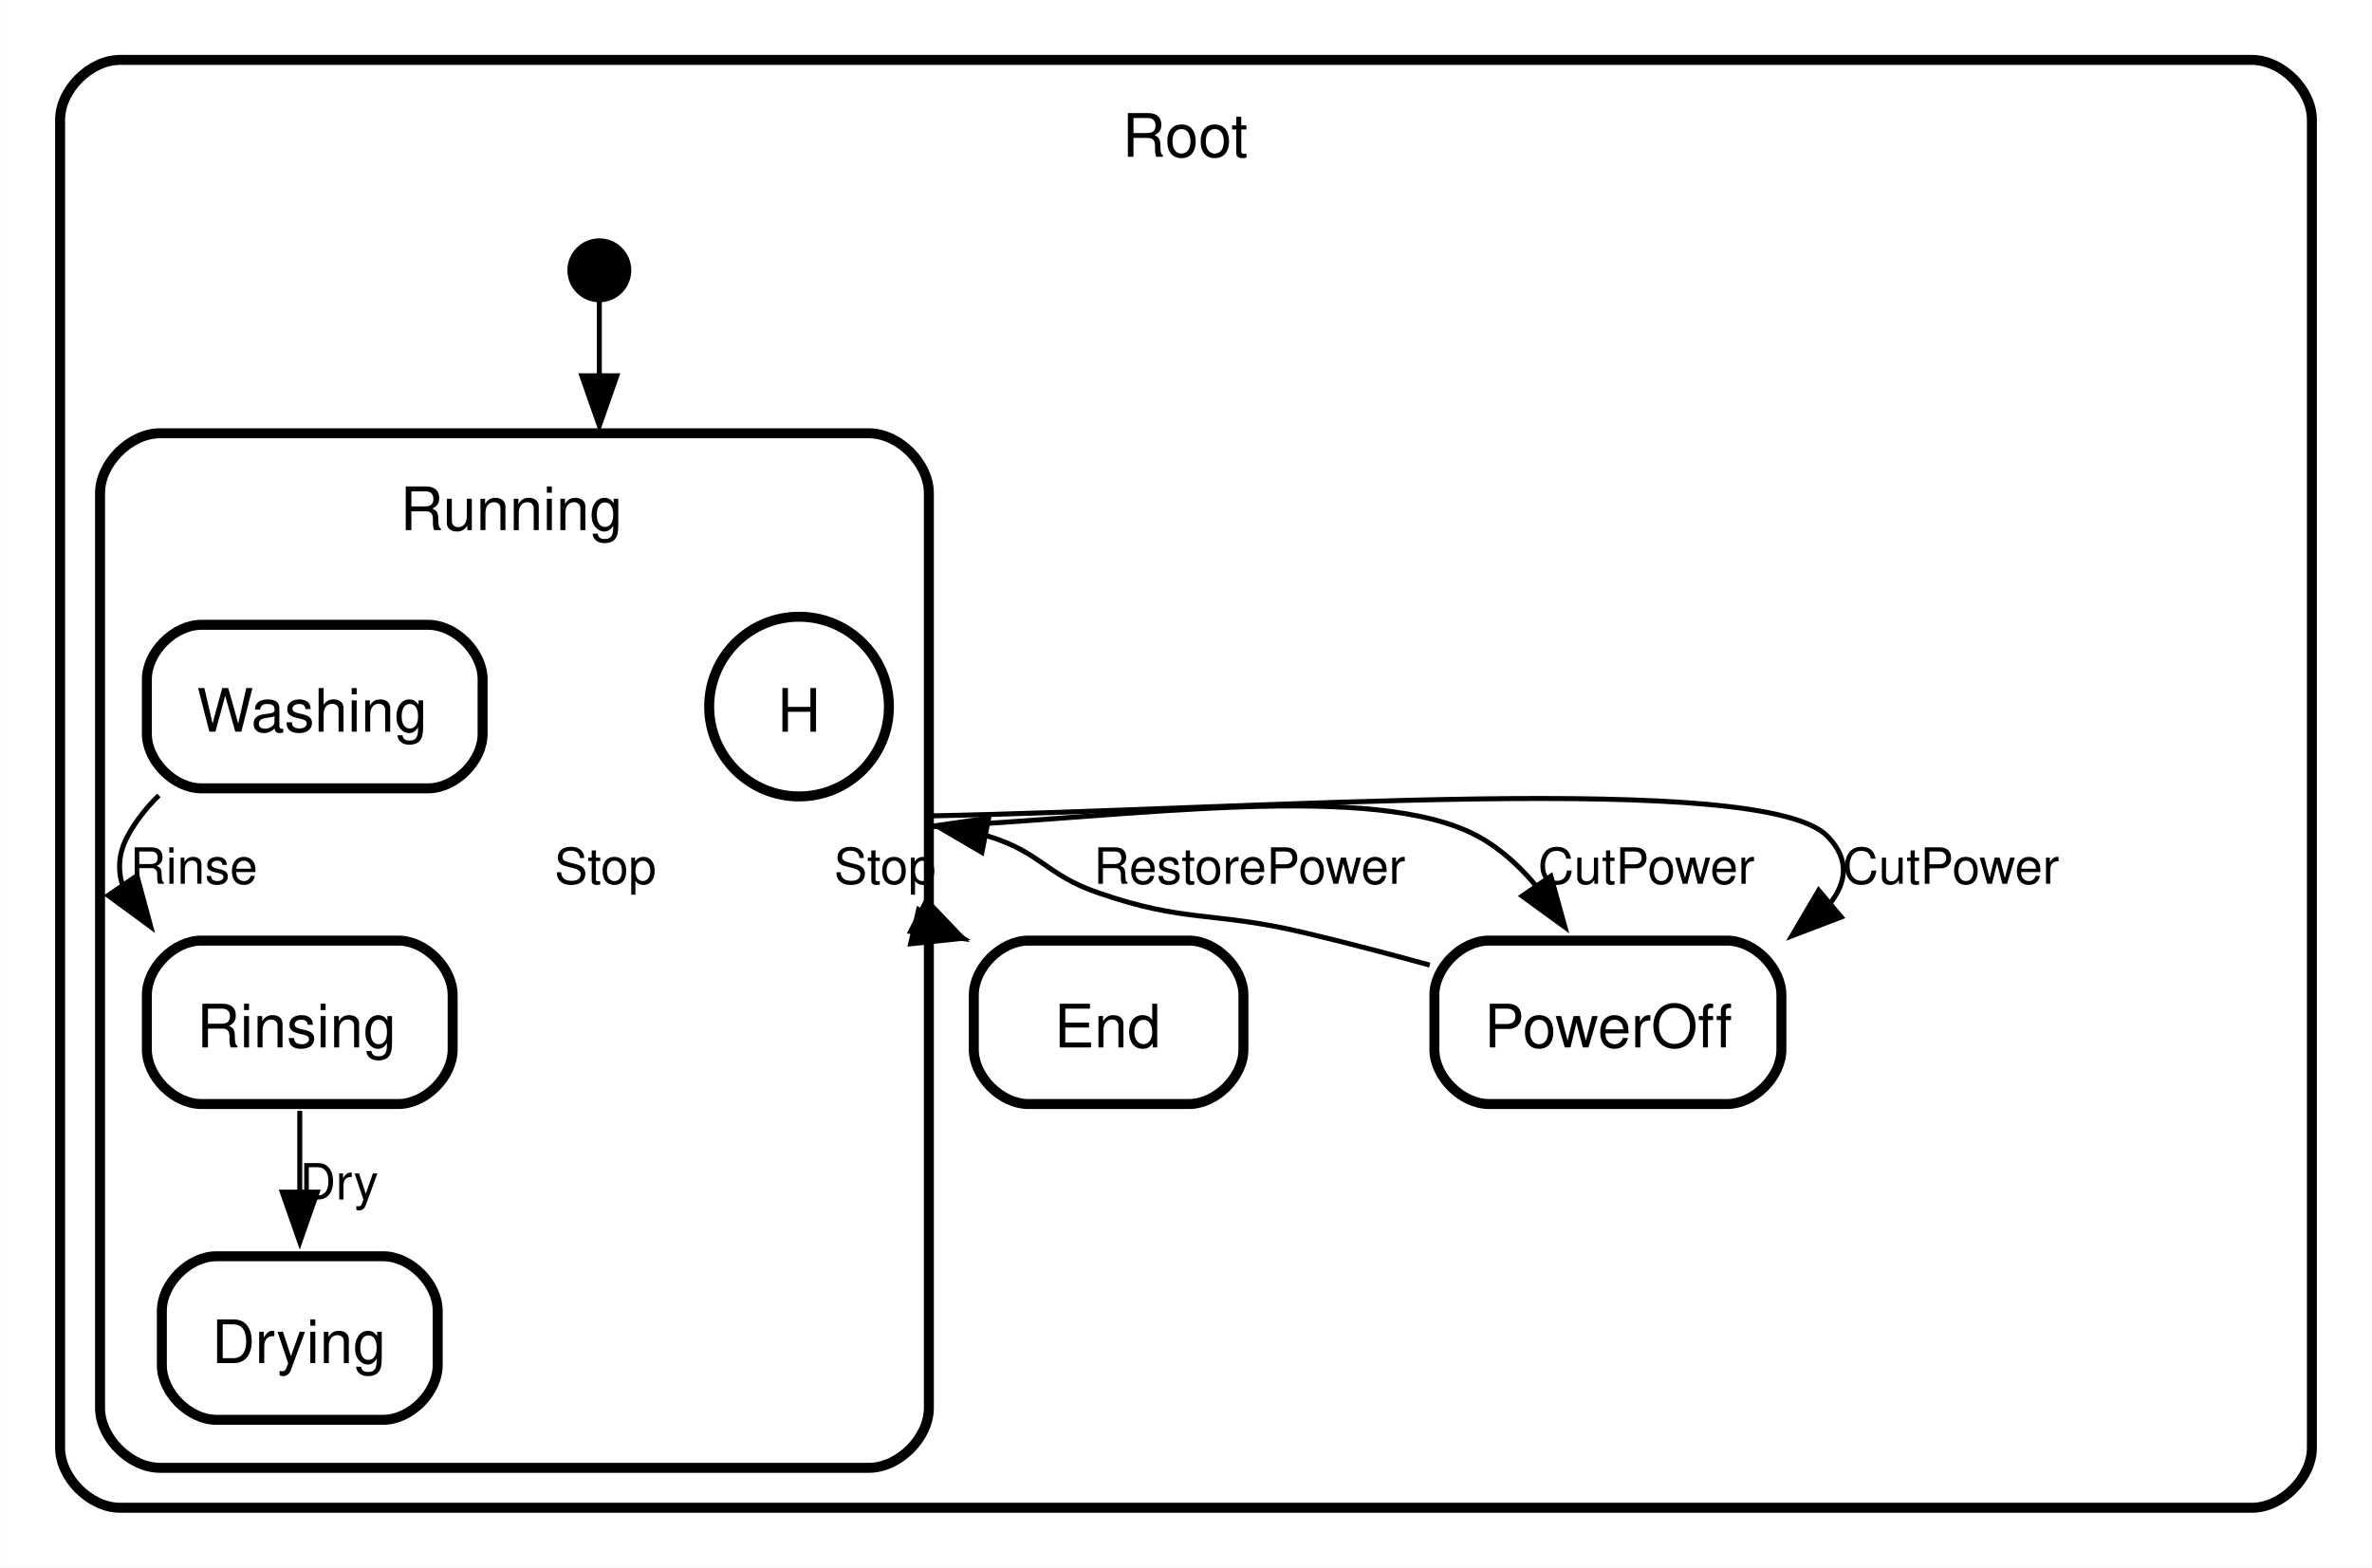
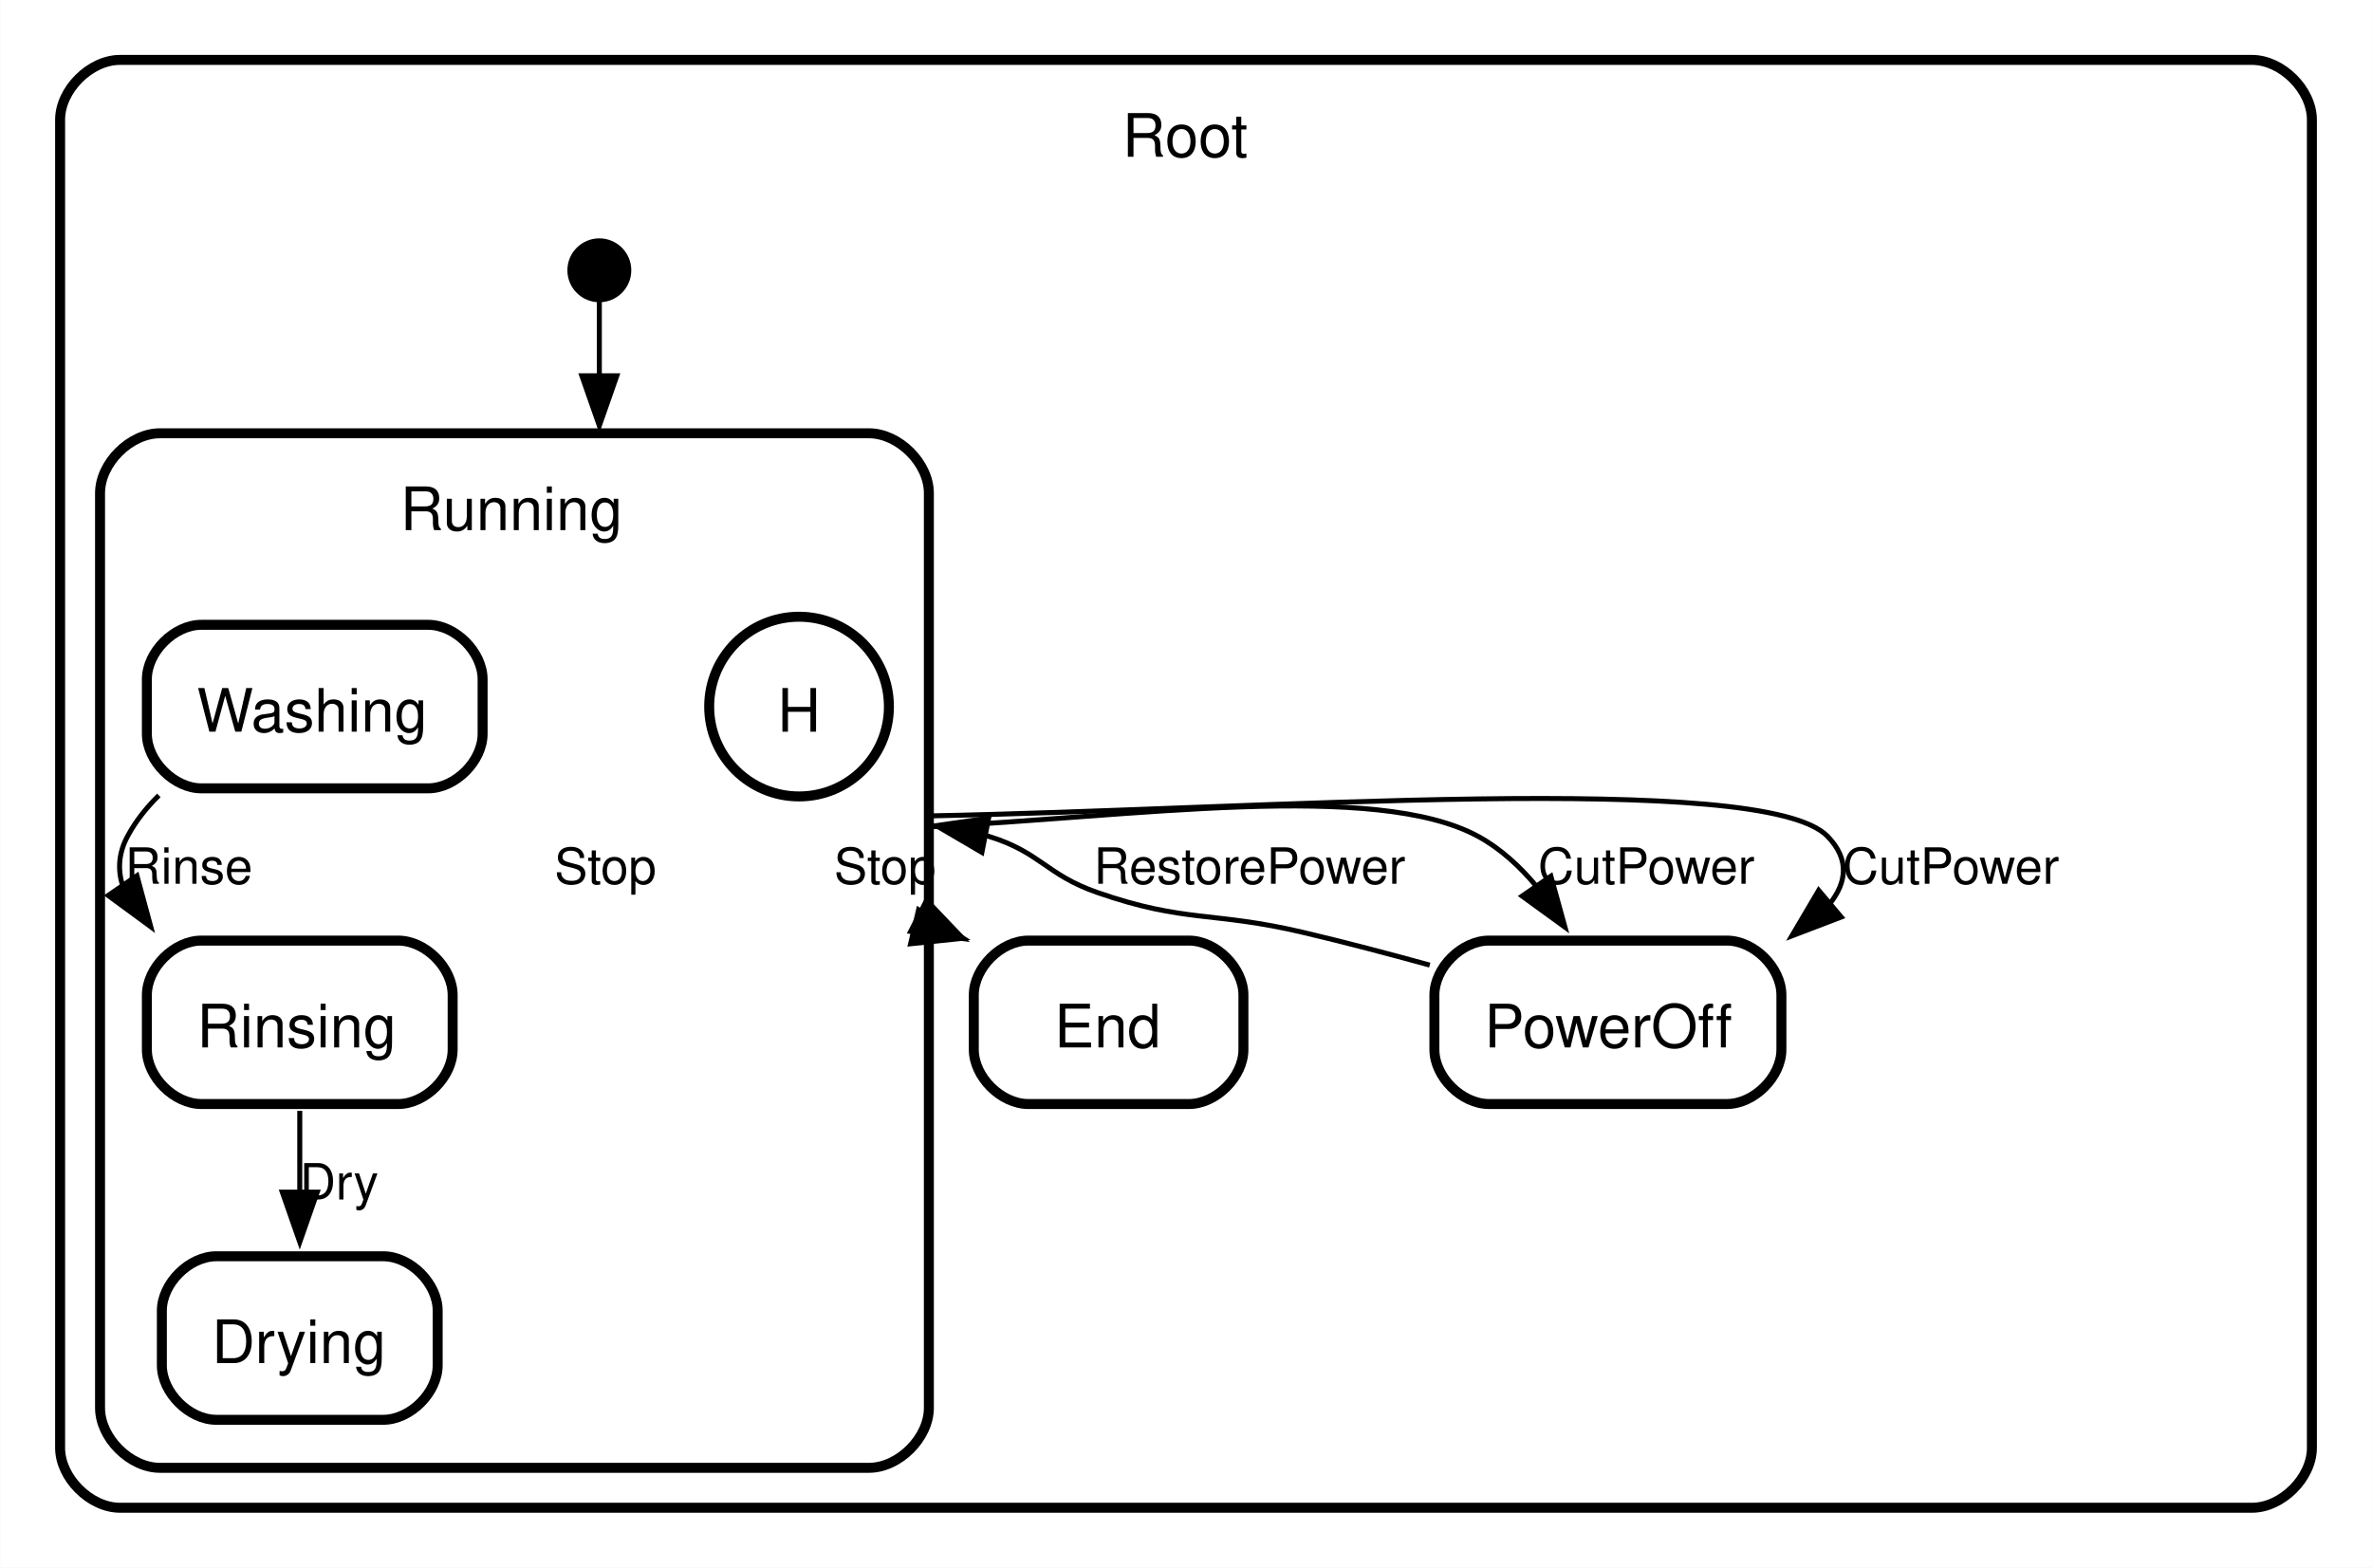
<svg xmlns="http://www.w3.org/2000/svg" height="314pt" preserveAspectRatio="xMidYMid meet" viewBox="0.00 0.00 475.00 314.05" width="475pt">
  <g class="graph" id="graph0" transform="scale(1 1) rotate(0) translate(4 310.05)">
    <polygon fill="white" points="-4,4 -4,-310.05 471,-310.05 471,4 -4,4" stroke="none" />
    <g class="cluster state regular" id="clust1">
      <path d="M20,-8C20,-8 447,-8 447,-8 453,-8 459,-14 459,-20 459,-20 459,-286.05 459,-286.05 459,-292.05 453,-298.05 447,-298.05 447,-298.05 20,-298.05 20,-298.05 14,-298.05 8,-292.05 8,-286.05 8,-286.05 8,-20 8,-20 8,-14 14,-8 20,-8" fill="none" stroke="black" stroke-width="2" />
      <text font-family="Helvetica,sans-Serif" font-size="12.00" text-anchor="start" x="220.75" y="-278.65">Root</text>
    </g>
    <g class="cluster state regular" id="clust2">
      <path d="M28,-16C28,-16 170,-16 170,-16 176,-16 182,-22 182,-28 182,-28 182,-211.25 182,-211.25 182,-217.25 176,-223.25 170,-223.25 170,-223.25 28,-223.25 28,-223.25 22,-223.25 16,-217.25 16,-211.25 16,-211.25 16,-28 16,-28 16,-22 22,-16 28,-16" fill="none" stroke="black" stroke-width="2" />
      <text font-family="Helvetica,sans-Serif" font-size="12.00" text-anchor="start" x="76.12" y="-203.85">Running</text>
    </g>
    <g class="node state initial" id="node2">
      <ellipse cx="116" cy="-255.9" fill="black" rx="5.4" ry="5.4" stroke="black" stroke-width="2" />
    </g>
    <g class="edge transition" id="edge4">
      <path d="M116,-249.81C116,-246.16 116,-240.78 116,-234.5" fill="none" stroke="black" />
      <polygon fill="black" points="119.5,-234.76 116,-224.76 112.5,-234.76 119.5,-234.76" stroke="black" />
      <text font-family="Helvetica,sans-Serif" font-size="10.00" text-anchor="middle" x="117.5" y="-233"> </text>
    </g>
    <g class="node state regular" id="node3">
      <polygon fill="#ffffff" fill-opacity="0.004" points="246,-123.25 190,-123.25 190,-87.25 246,-87.25 246,-123.25" stroke="none" stroke-width="2" />
      <text font-family="Helvetica,sans-Serif" font-size="12.00" text-anchor="start" x="207.12" y="-100.22">End</text>
      <path d="M201.92,-88.88C201.92,-88.88 234.08,-88.88 234.08,-88.88 239.54,-88.88 245,-94.33 245,-99.79 245,-99.79 245,-110.71 245,-110.71 245,-116.17 239.54,-121.62 234.08,-121.62 234.08,-121.62 201.92,-121.62 201.92,-121.62 196.46,-121.62 191,-116.17 191,-110.71 191,-110.71 191,-99.79 191,-99.79 191,-94.33 196.46,-88.88 201.92,-88.88" fill="none" stroke="black" stroke-width="2" />
    </g>
    <g class="node state regular" id="node4">
      <polygon fill="#ffffff" fill-opacity="0.004" points="353.75,-123.25 282.25,-123.25 282.25,-87.25 353.75,-87.25 353.75,-123.25" stroke="none" stroke-width="2" />
      <text font-family="Helvetica,sans-Serif" font-size="12.00" text-anchor="start" x="293.25" y="-100.22">PowerOff</text>
      <path d="M294.17,-88.88C294.17,-88.88 341.83,-88.88 341.83,-88.88 347.29,-88.88 352.75,-94.33 352.75,-99.79 352.75,-99.79 352.75,-110.71 352.75,-110.71 352.75,-116.17 347.29,-121.62 341.83,-121.62 341.83,-121.62 294.17,-121.62 294.17,-121.62 288.71,-121.62 283.25,-116.17 283.25,-110.71 283.25,-110.71 283.25,-99.79 283.25,-99.79 283.25,-94.33 288.71,-88.88 294.17,-88.88" fill="none" stroke="black" stroke-width="2" />
    </g>
    <g class="edge transition" id="edge3">
      <path d="M282.32,-116.71C274.04,-118.99 265.24,-121.31 257,-123.25 238.82,-127.54 233.39,-125.12 215.75,-131.25 205.47,-134.82 204.4,-139.3 194,-142.5 193.73,-142.58 193.46,-142.66 193.19,-142.74" fill="none" stroke="black" />
      <polygon fill="black" points="192.62,-139.29 183.48,-144.65 193.97,-146.16 192.62,-139.29" stroke="black" />
      <text font-family="Helvetica,sans-Serif" font-size="10.00" text-anchor="start" x="215" y="-133">RestorePower   </text>
    </g>
    <g class="edge transition" id="edge1">
      <path d="M182,-123.71C184.09,-123.22 186.18,-122.73 188.26,-122.24" fill="none" stroke="black" />
      <polygon fill="black" points="179.94,-127.79 188.88,-122.09 178.34,-120.98 179.94,-127.79" stroke="black" />
      <text font-family="Helvetica,sans-Serif" font-size="10.00" text-anchor="start" x="107" y="-133">Stop   </text>
    </g>
    <g class="edge transition" id="edge5">
      <path d="M182,-125.51C184.05,-124.47 186.1,-123.42 188.14,-122.37" fill="none" stroke="black" />
      <polygon fill="black" points="181.54,-129.68 188.85,-122.01 178.35,-123.45 181.54,-129.68" stroke="black" />
      <text font-family="Helvetica,sans-Serif" font-size="10.00" text-anchor="start" x="163" y="-133">Stop   </text>
    </g>
    <g class="edge transition" id="edge2">
      <path d="M182,-144.41C222.74,-146.38 271.4,-153.72 292,-142.5 296.56,-140.02 300.52,-136.35 303.87,-132.28" fill="none" stroke="black" />
      <polygon fill="black" points="306.58,-134.52 309.4,-124.31 300.82,-130.54 306.58,-134.52" stroke="black" />
      <text font-family="Helvetica,sans-Serif" font-size="10.00" text-anchor="start" x="304" y="-133">CutPower   </text>
    </g>
    <g class="edge transition" id="edge6">
      <path d="M182,-146.6C247.98,-147.82 349.14,-155.81 362,-142.5 366.47,-137.87 365.83,-133.26 362.4,-128.95" fill="none" stroke="black" />
      <polygon fill="black" points="364.73,-126.34 354.84,-122.56 360.22,-131.69 364.73,-126.34" stroke="black" />
      <text font-family="Helvetica,sans-Serif" font-size="10.00" text-anchor="start" x="365" y="-133">CutPower   </text>
    </g>
    <g class="node state regular" id="node6">
      <polygon fill="#ffffff" fill-opacity="0.004" points="93.62,-186.5 24.38,-186.5 24.38,-150.5 93.62,-150.5 93.62,-186.5" stroke="none" stroke-width="2" />
      <text font-family="Helvetica,sans-Serif" font-size="12.00" text-anchor="start" x="35.38" y="-163.47">Washing</text>
      <path d="M36.29,-152.12C36.29,-152.12 81.71,-152.12 81.71,-152.12 87.17,-152.12 92.62,-157.58 92.62,-163.04 92.62,-163.04 92.62,-173.96 92.62,-173.96 92.62,-179.42 87.17,-184.88 81.71,-184.88 81.71,-184.88 36.29,-184.88 36.29,-184.88 30.83,-184.88 25.38,-179.42 25.38,-173.96 25.38,-173.96 25.38,-163.04 25.38,-163.04 25.38,-157.58 30.83,-152.12 36.29,-152.12" fill="none" stroke="black" stroke-width="2" />
    </g>
    <g class="node state regular" id="node7">
      <polygon fill="#ffffff" fill-opacity="0.004" points="87.62,-123.25 24.38,-123.25 24.38,-87.25 87.62,-87.25 87.62,-123.25" stroke="none" stroke-width="2" />
      <text font-family="Helvetica,sans-Serif" font-size="12.00" text-anchor="start" x="35.38" y="-100.22">Rinsing</text>
      <path d="M36.29,-88.88C36.29,-88.88 75.71,-88.88 75.71,-88.88 81.17,-88.88 86.62,-94.33 86.62,-99.79 86.62,-99.79 86.62,-110.71 86.62,-110.71 86.62,-116.17 81.17,-121.62 75.71,-121.62 75.71,-121.62 36.29,-121.62 36.29,-121.62 30.83,-121.62 25.38,-116.17 25.38,-110.71 25.38,-110.71 25.38,-99.79 25.38,-99.79 25.38,-94.33 30.83,-88.88 36.29,-88.88" fill="none" stroke="black" stroke-width="2" />
    </g>
    <g class="edge transition" id="edge7">
      <path d="M27.78,-150.71C25.3,-148.27 23.12,-145.54 21.5,-142.5 19.67,-139.09 19.53,-135.76 20.53,-132.6" fill="none" stroke="black" />
      <polygon fill="black" points="23.39,-134.62 26.16,-124.39 17.62,-130.66 23.39,-134.62" stroke="black" />
-       <text font-family="Helvetica,sans-Serif" font-size="10.00" text-anchor="start" x="22" y="-133">Rinse   </text>
+       <text font-family="Helvetica,sans-Serif" font-size="10.00" text-anchor="start" x="21" y="-133">Rinse   </text>
    </g>
    <g class="node state regular" id="node8">
      <polygon fill="#ffffff" fill-opacity="0.004" points="84.62,-60 27.38,-60 27.38,-24 84.62,-24 84.62,-60" stroke="none" stroke-width="2" />
      <text font-family="Helvetica,sans-Serif" font-size="12.00" text-anchor="start" x="38.38" y="-36.98">Drying</text>
      <path d="M39.29,-25.62C39.29,-25.62 72.71,-25.62 72.71,-25.62 78.17,-25.62 83.62,-31.08 83.62,-36.54 83.62,-36.54 83.62,-47.46 83.62,-47.46 83.62,-52.92 78.17,-58.38 72.71,-58.38 72.71,-58.38 39.29,-58.38 39.29,-58.38 33.83,-58.38 28.38,-52.92 28.38,-47.46 28.38,-47.46 28.38,-36.54 28.38,-36.54 28.38,-31.08 33.83,-25.62 39.29,-25.62" fill="none" stroke="black" stroke-width="2" />
    </g>
    <g class="edge transition" id="edge8">
      <path d="M56,-87.51C56,-82.38 56,-76.59 56,-70.92" fill="none" stroke="black" />
      <polygon fill="black" points="59.5,-71.23 56,-61.23 52.5,-71.23 59.5,-71.23" stroke="black" />
      <text font-family="Helvetica,sans-Serif" font-size="10.00" text-anchor="start" x="56" y="-69.75">Dry   </text>
    </g>
    <g class="node state history" id="node9">
      <ellipse cx="156" cy="-168.5" fill="#ffffff" fill-opacity="0.004" rx="18" ry="18" stroke="black" stroke-width="2" />
      <text font-family="Helvetica,sans-Serif" font-size="12.00" text-anchor="middle" x="156" y="-163.47">H</text>
    </g>
  </g>
</svg>
